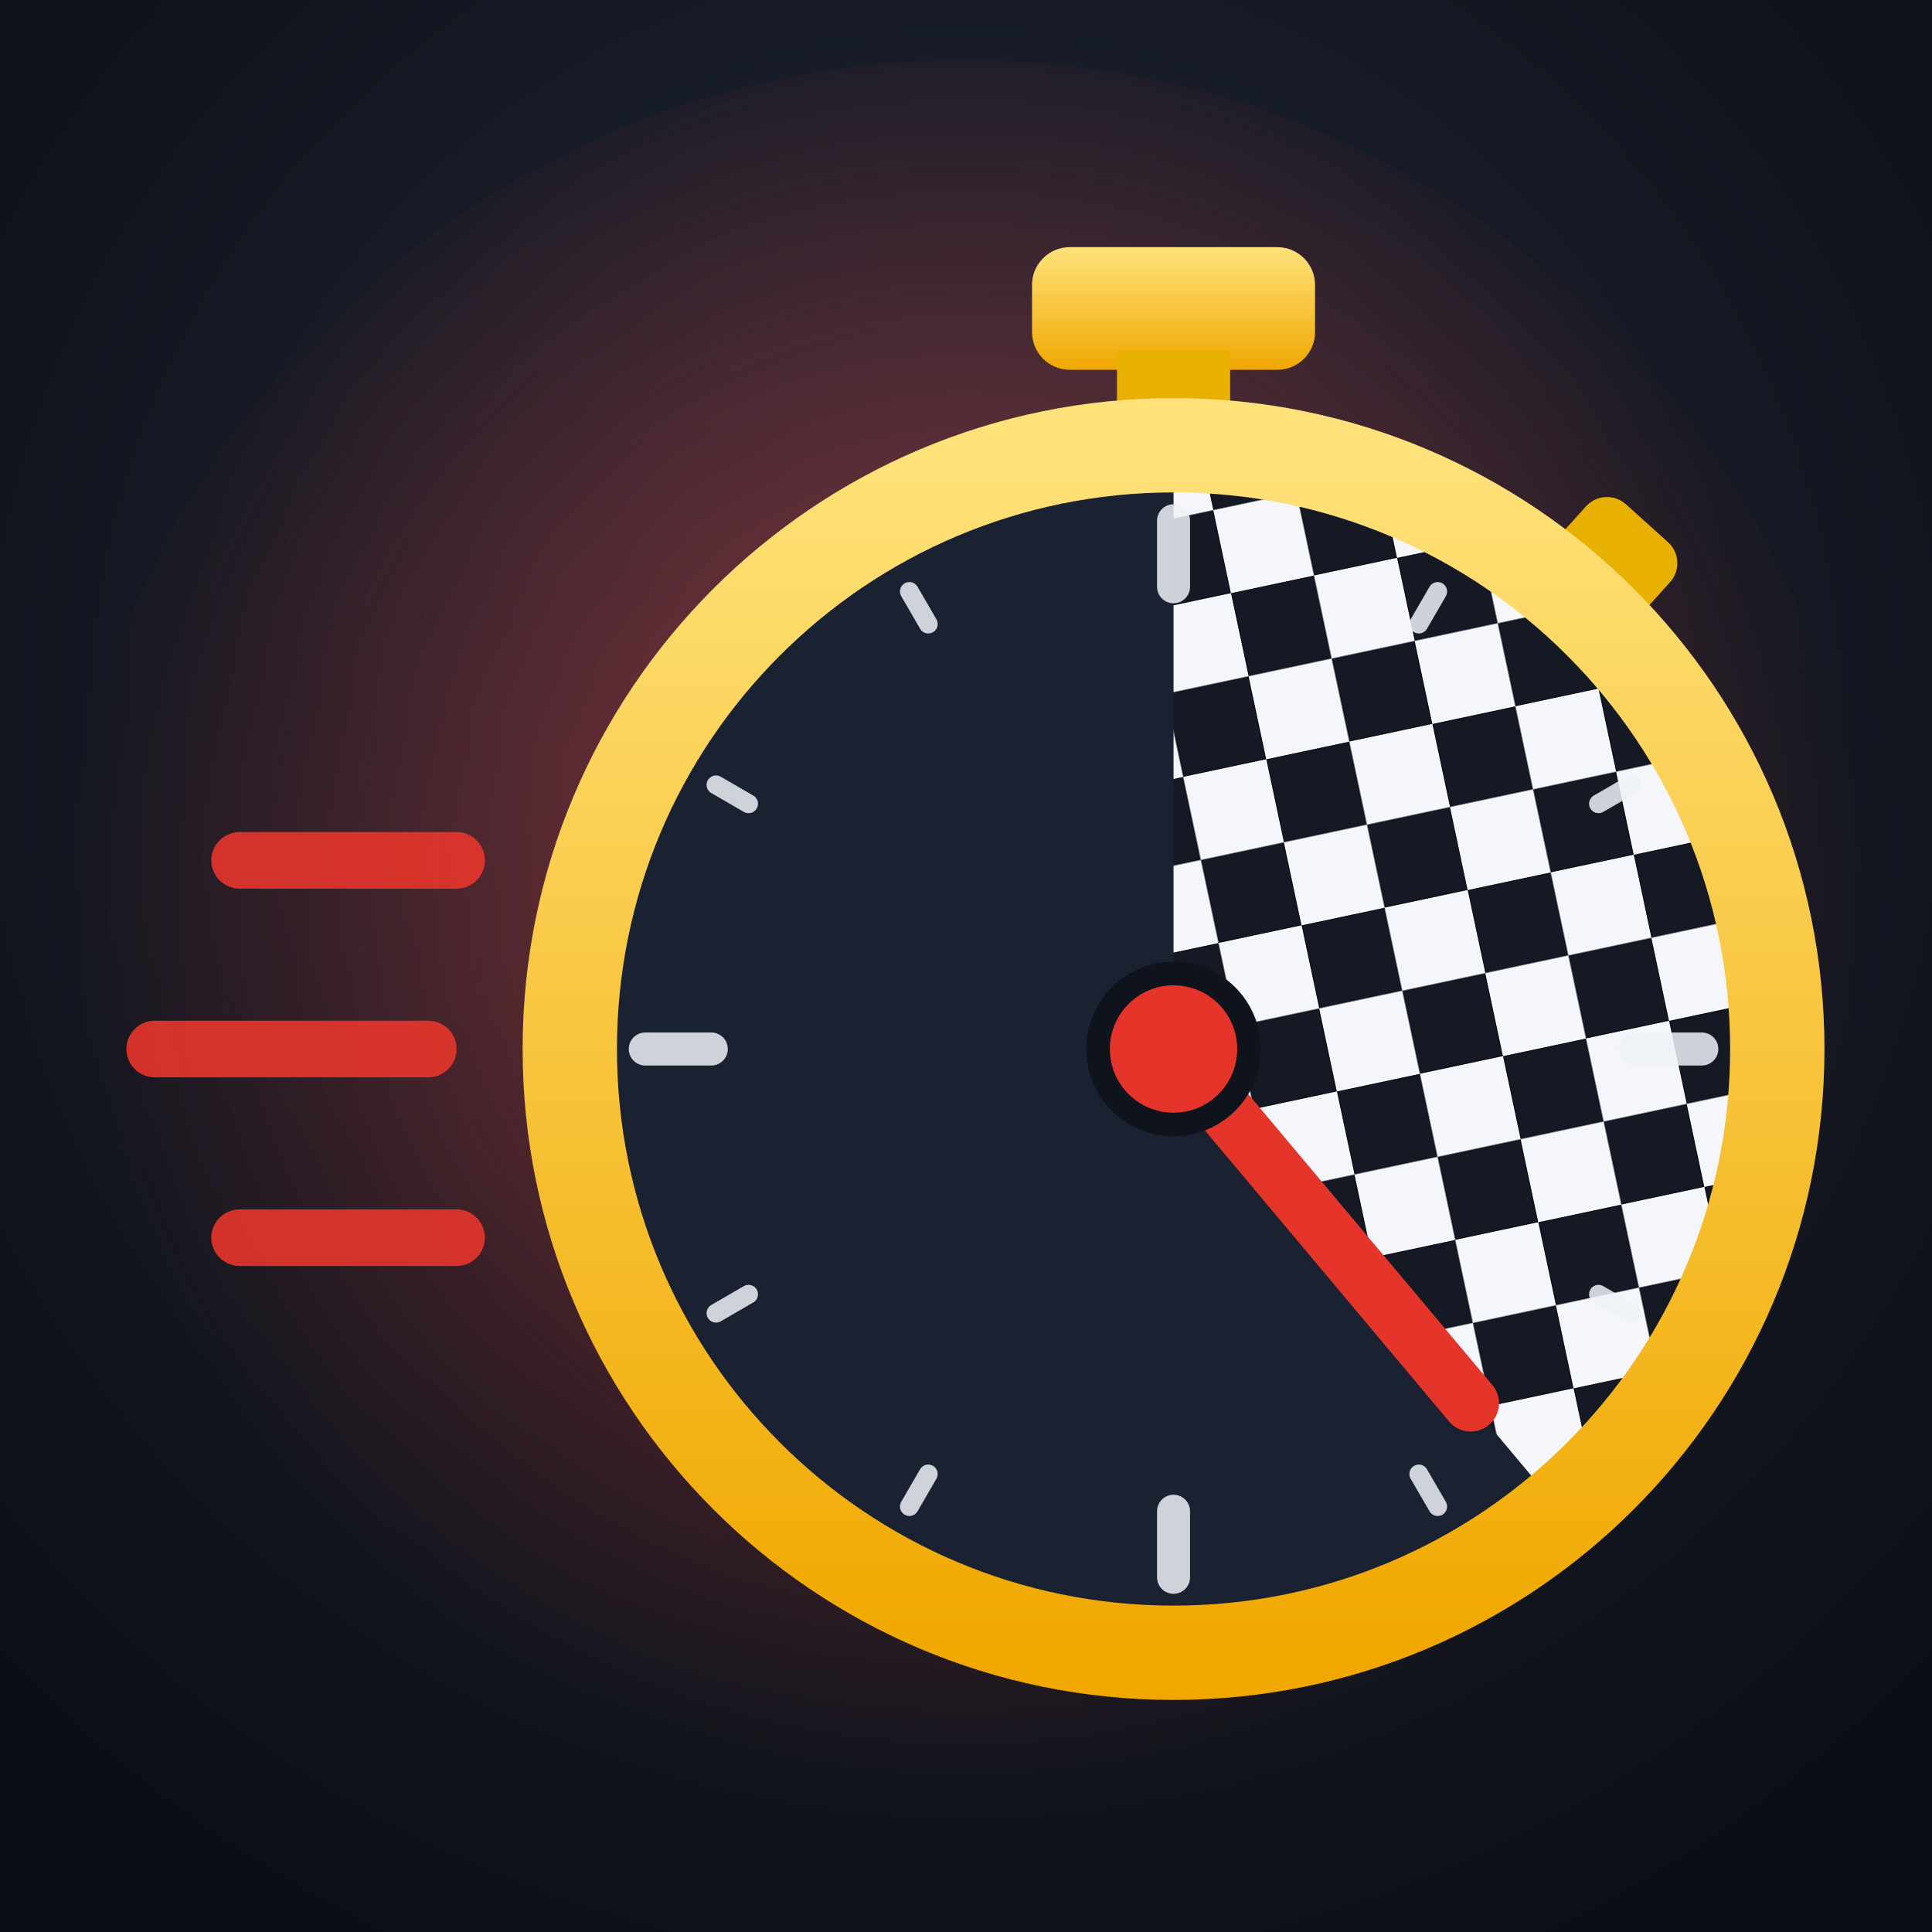
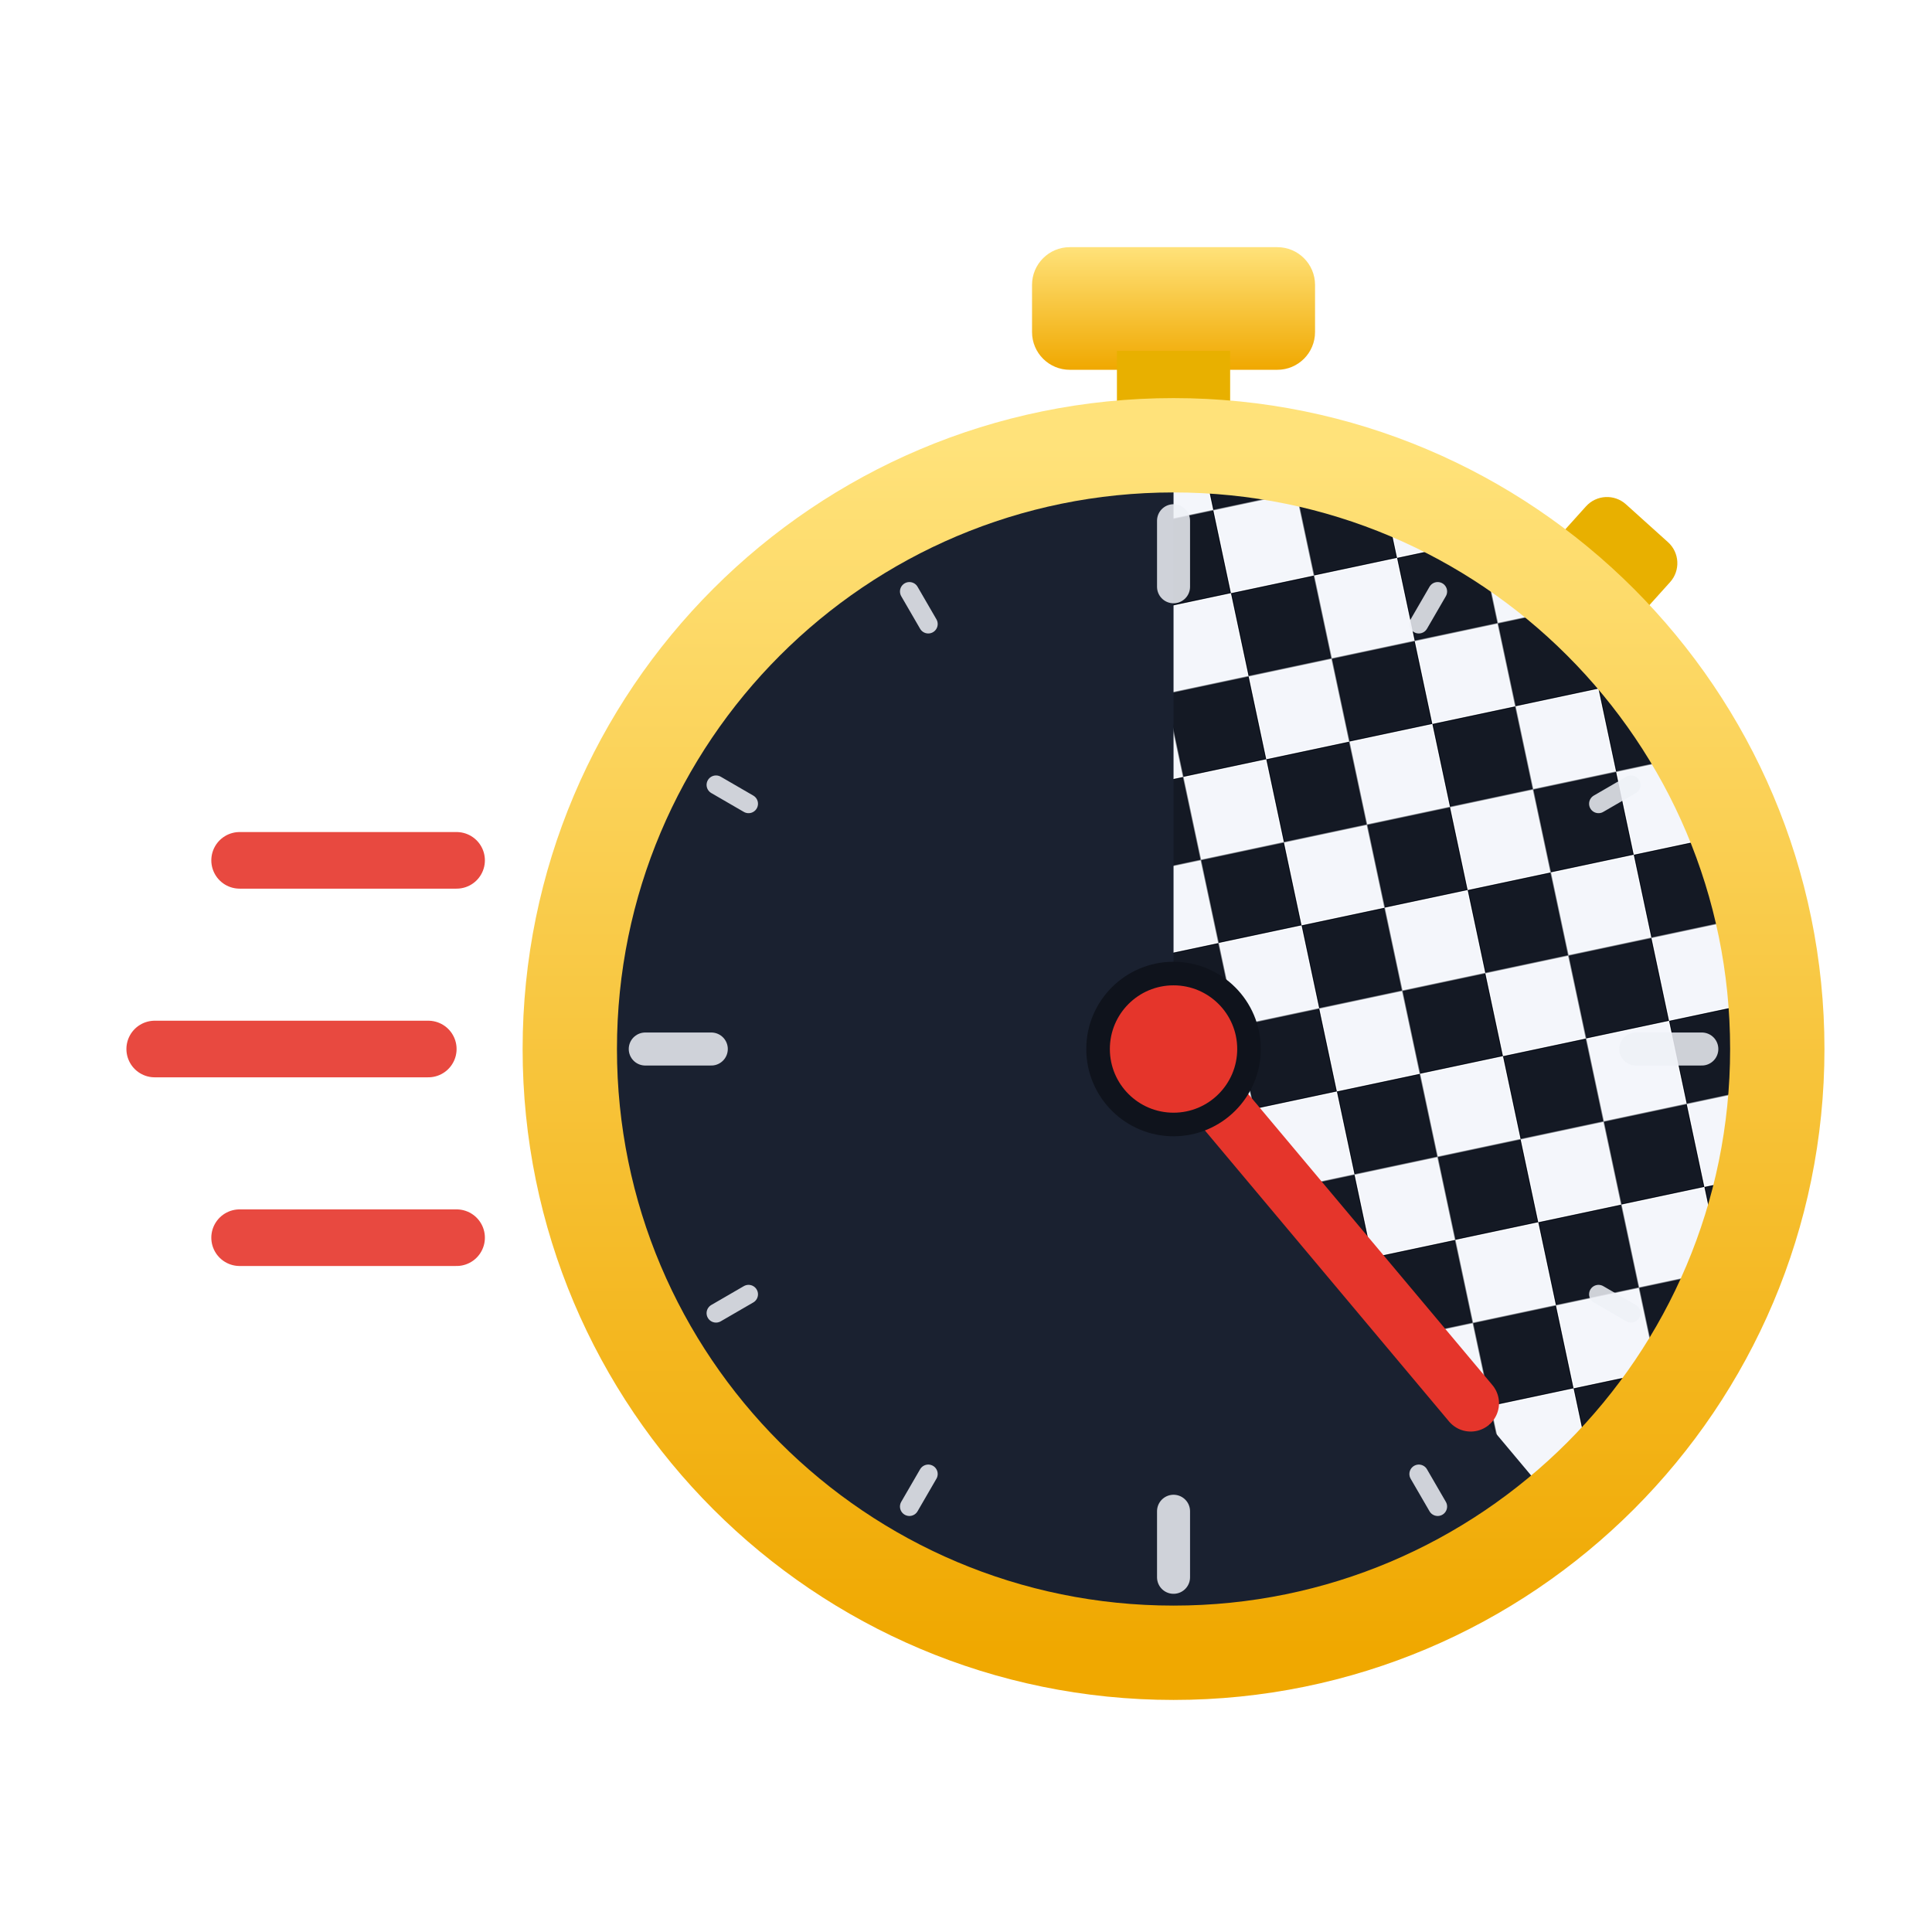
<svg xmlns="http://www.w3.org/2000/svg" viewBox="0 0 512 512" width="512" height="512">
  <defs>
    <style>
      @font-face { font-family: 'Russo One'; src: url('../node_modules/@fontsource/russo-one/files/russo-one-latin-400-normal.woff2') format('woff2'); }
    </style>
    <radialGradient id="bg" cx="50%" cy="38%" r="70%">
      <stop offset="0" stop-color="#2a3346" />
      <stop offset=".55" stop-color="#151a25" />
      <stop offset="1" stop-color="#0b0e14" />
    </radialGradient>
    <radialGradient id="glow" cx="50%" cy="46%" r="50%">
      <stop offset="0" stop-color="#e5352b" stop-opacity=".55" />
      <stop offset="1" stop-color="#e5352b" stop-opacity="0" />
    </radialGradient>
    <linearGradient id="ring" x1="0" y1="0" x2="0" y2="1">
      <stop offset="0" stop-color="#ffe27a" />
      <stop offset="1" stop-color="#f0a800" />
    </linearGradient>
    <pattern id="check" width="36" height="36" patternUnits="userSpaceOnUse" patternTransform="rotate(-12 256 236)">
      <rect width="36" height="36" fill="#f4f6fb" />
      <rect width="18" height="18" fill="#141924" />
      <rect x="18" y="18" width="18" height="18" fill="#141924" />
    </pattern>
    <clipPath id="face">
      <circle cx="256" cy="236" r="122" />
    </clipPath>
  </defs>
-   <rect width="512" height="512" fill="url(#bg)" />
-   <circle cx="256" cy="256" r="240" fill="url(#glow)" />
  <g transform="translate(-9 -17) scale(1.25)">
    <g stroke="#e5352b" stroke-linecap="round" opacity=".9">
      <line x1="58" y1="196" x2="104" y2="196" stroke-width="12" />
      <line x1="40" y1="236" x2="98" y2="236" stroke-width="12" />
      <line x1="58" y1="276" x2="104" y2="276" stroke-width="12" />
    </g>
    <rect x="226" y="66" width="60" height="26" rx="8" fill="url(#ring)" />
    <rect x="244" y="88" width="24" height="22" fill="#e8b000" />
    <g transform="rotate(42 256 236)">
      <rect x="244" y="86" width="24" height="26" rx="6" fill="#e8b000" />
    </g>
    <circle cx="256" cy="236" r="134" fill="#0f131c" />
    <g clip-path="url(#face)">
      <circle cx="256" cy="236" r="128" fill="#1a2130" />
      <path d="M256,236 L256.0,114.0 A122,122 0 0 1 334.4,329.5 Z" fill="url(#check)" />
    </g>
    <line x1="368.0" y1="236.0" x2="354.0" y2="236.0" stroke="#eef1f7" stroke-width="7" stroke-linecap="round" opacity=".85" />
    <line x1="353.0" y1="292.0" x2="346.1" y2="288.0" stroke="#eef1f7" stroke-width="4" stroke-linecap="round" opacity=".85" />
    <line x1="312.0" y1="333.0" x2="308.0" y2="326.1" stroke="#eef1f7" stroke-width="4" stroke-linecap="round" opacity=".85" />
    <line x1="256.0" y1="348.0" x2="256.0" y2="334.0" stroke="#eef1f7" stroke-width="7" stroke-linecap="round" opacity=".85" />
    <line x1="200.0" y1="333.0" x2="204.0" y2="326.1" stroke="#eef1f7" stroke-width="4" stroke-linecap="round" opacity=".85" />
    <line x1="159.0" y1="292.0" x2="165.9" y2="288.0" stroke="#eef1f7" stroke-width="4" stroke-linecap="round" opacity=".85" />
    <line x1="144.0" y1="236.0" x2="158.0" y2="236.0" stroke="#eef1f7" stroke-width="7" stroke-linecap="round" opacity=".85" />
    <line x1="159.0" y1="180.0" x2="165.9" y2="184.0" stroke="#eef1f7" stroke-width="4" stroke-linecap="round" opacity=".85" />
    <line x1="200.0" y1="139.0" x2="204.0" y2="145.9" stroke="#eef1f7" stroke-width="4" stroke-linecap="round" opacity=".85" />
    <line x1="256.0" y1="124.0" x2="256.0" y2="138.0" stroke="#eef1f7" stroke-width="7" stroke-linecap="round" opacity=".85" />
    <line x1="312.0" y1="139.0" x2="308.0" y2="145.9" stroke="#eef1f7" stroke-width="4" stroke-linecap="round" opacity=".85" />
    <line x1="353.0" y1="180.0" x2="346.1" y2="184.0" stroke="#eef1f7" stroke-width="4" stroke-linecap="round" opacity=".85" />
    <circle cx="256" cy="236" r="128" fill="none" stroke="url(#ring)" stroke-width="20" />
    <line x1="256" y1="236" x2="319.0" y2="311.1" stroke="#e5352b" stroke-width="12" stroke-linecap="round" />
    <line x1="256" y1="236" x2="256" y2="138" stroke="#e5352b" stroke-width="5" stroke-linecap="round" opacity=".0" />
    <circle cx="256" cy="236" r="16" fill="#e5352b" stroke="#0f131c" stroke-width="5" />
  </g>
</svg>
